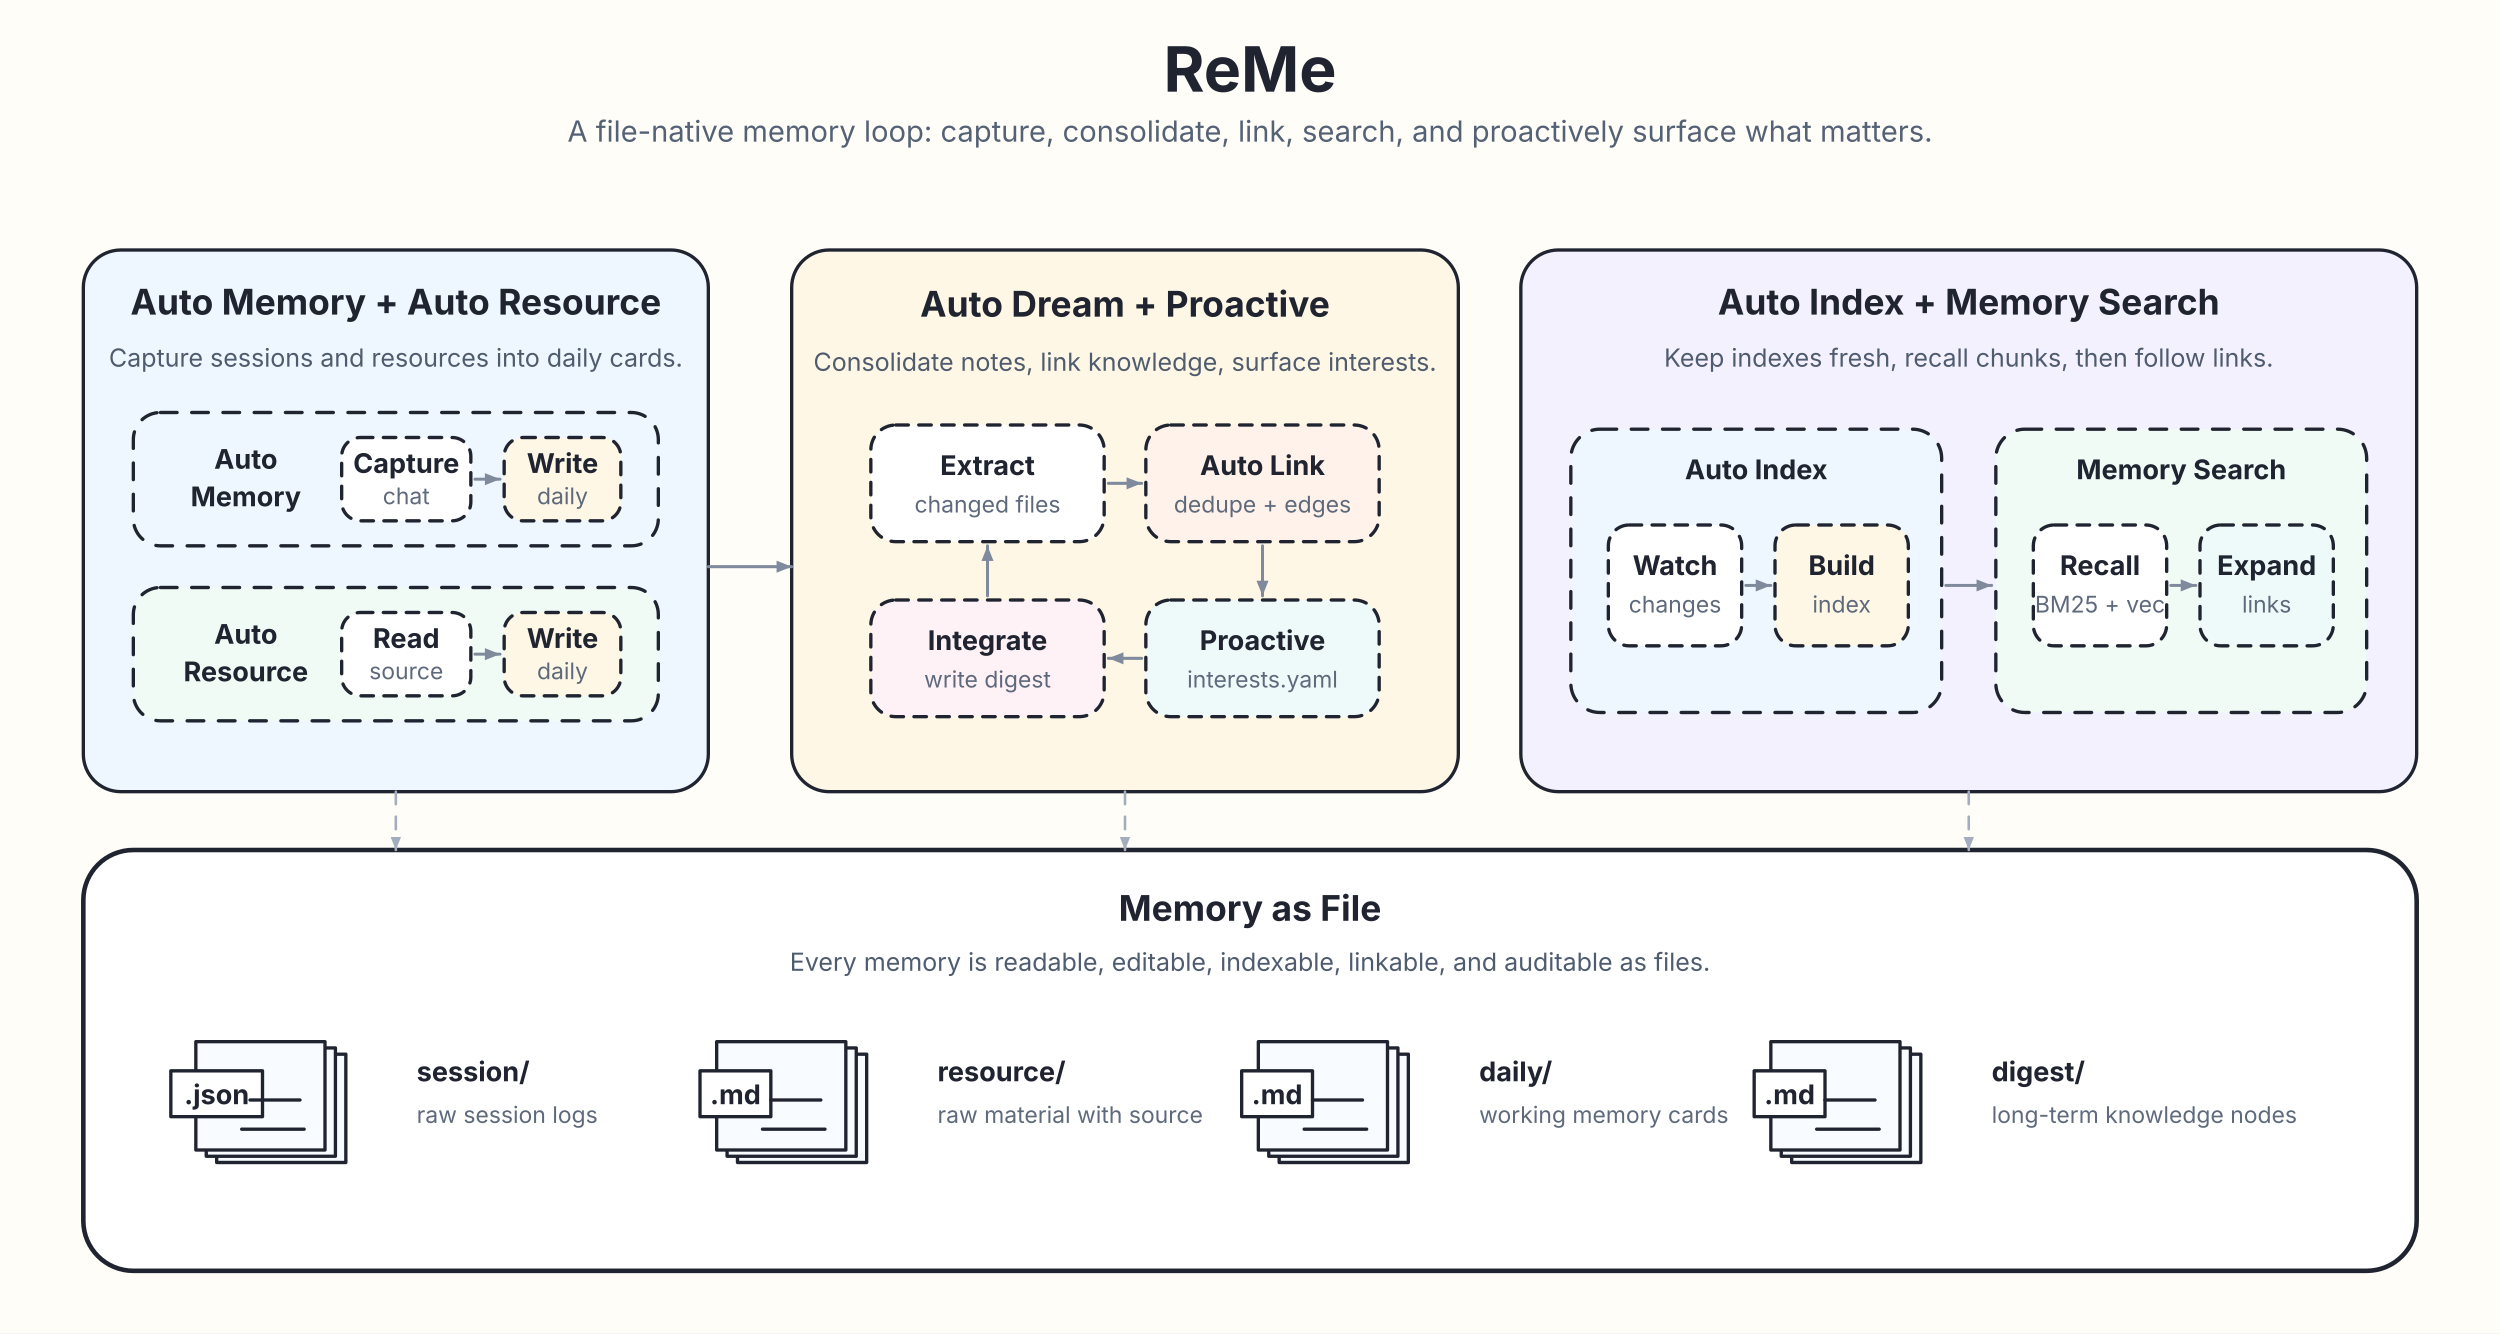
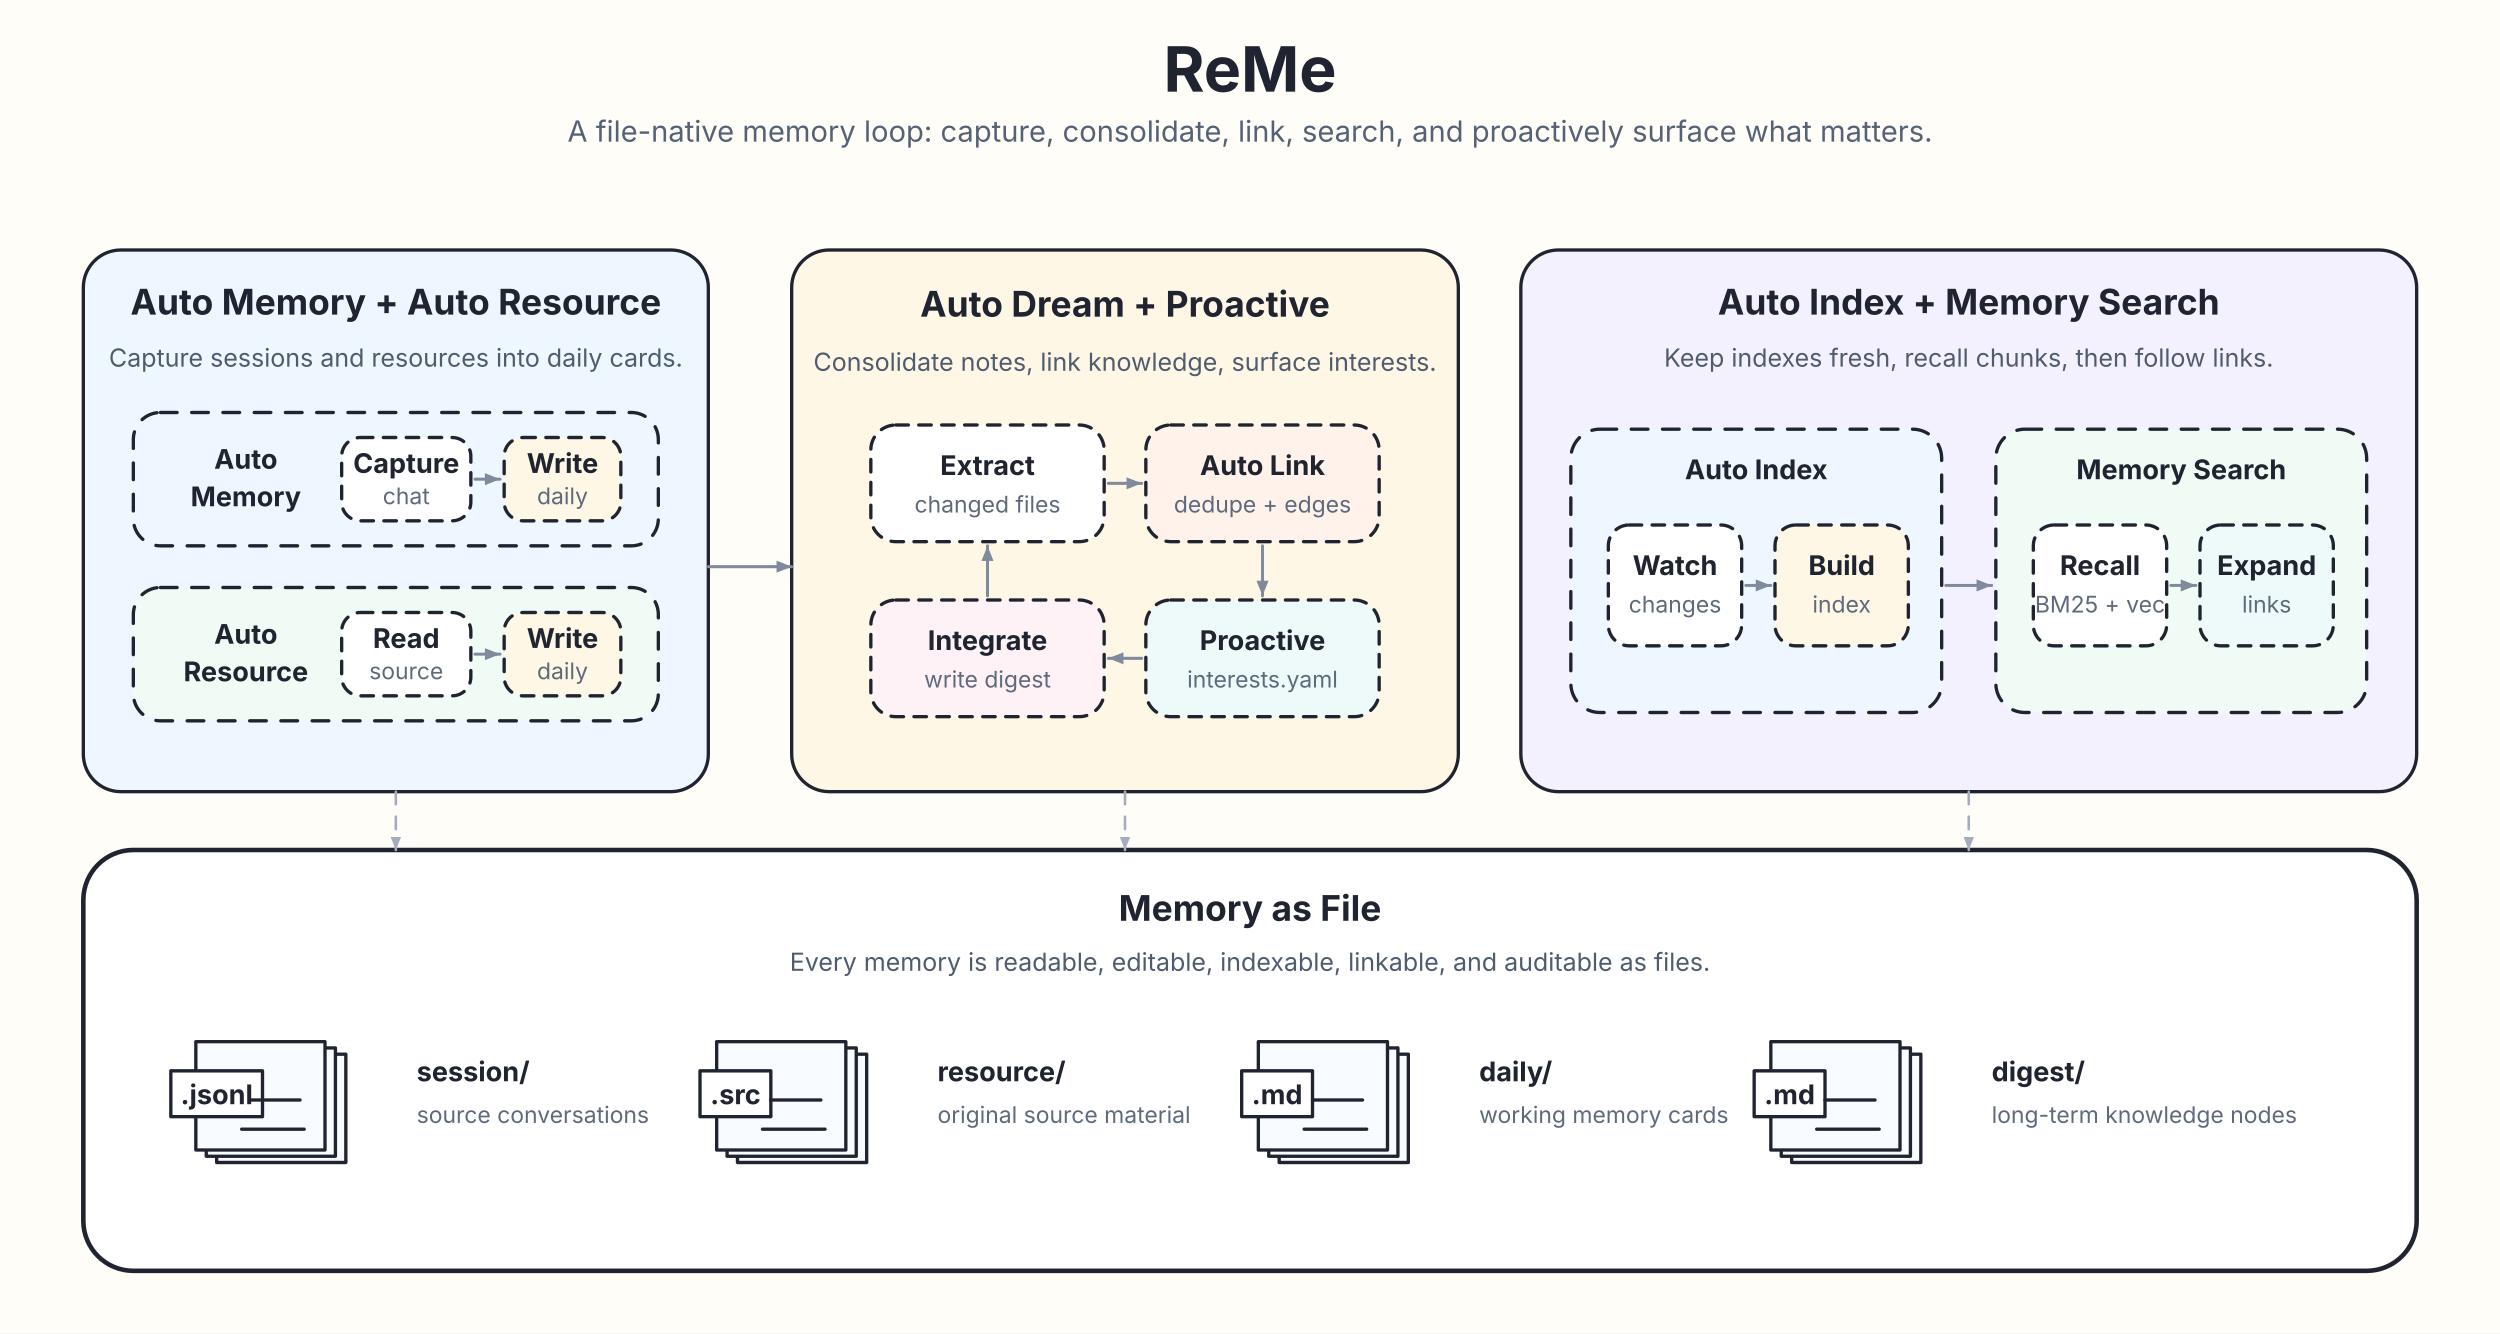
<svg xmlns="http://www.w3.org/2000/svg" width="1200" height="640" viewBox="0 0 1200 640" role="img" aria-labelledby="title desc">
  <defs>
    <style>
-       .bg { fill: #fffdf8; }
-       .ink { stroke: #1f2430; stroke-width: 2.2; stroke-linecap: round; stroke-linejoin: round; }
-       .thin { stroke-width: 1.6; }
-       .dash { stroke-dasharray: 8 7; }
-       .title { font: 700 30px "Comic Sans MS", "Bradley Hand", -apple-system, BlinkMacSystemFont, "Segoe UI", sans-serif; fill: #1f2430; }
-       .subtitle { font: 14px "Comic Sans MS", "Bradley Hand", -apple-system, BlinkMacSystemFont, "Segoe UI", sans-serif; fill: #556276; }
-       .head { font: 700 17px "Comic Sans MS", "Bradley Hand", -apple-system, BlinkMacSystemFont, "Segoe UI", sans-serif; fill: #1f2430; }
-       .label { font: 700 13px "Comic Sans MS", "Bradley Hand", -apple-system, BlinkMacSystemFont, "Segoe UI", sans-serif; fill: #1f2430; }
-       .text { font: 12px "Comic Sans MS", "Bradley Hand", -apple-system, BlinkMacSystemFont, "Segoe UI", sans-serif; fill: #4f5c6f; }
-       .tiny { font: 11px "Comic Sans MS", "Bradley Hand", -apple-system, BlinkMacSystemFont, "Segoe UI", sans-serif; fill: #5e6a7c; }
-       .box { fill: #ffffff; }
-       .blue { fill: #eef7ff; }
-       .green { fill: #f0fbf5; }
-       .yellow { fill: #fff7e5; }
-       .pink { fill: #fff2f6; }
-       .violet { fill: #f4f1ff; }
-       .mint { fill: #eefafa; }
-       .peach { fill: #fff2ea; }
-       .paper { fill: #f8fbff; }
-       .tab { fill: #ffffff; }
-       .step { stroke-dasharray: 6 5; }
-       .arrow { fill: none; stroke: #7f8b9d; stroke-width: 1.45; stroke-linecap: round; stroke-linejoin: round; marker-end: url(#arrow); }
-       .soft-arrow { fill: none; stroke: #a3adbd; stroke-width: 1.25; stroke-dasharray: 6 6; stroke-linecap: round; stroke-linejoin: round; marker-end: url(#arrow-soft); }
-     </style>
+             .bg { fill: #fffdf8; }
+             .ink { stroke: #1f2430; stroke-width: 2.2; stroke-linecap: round; stroke-linejoin: round; }
+             .thin { stroke-width: 1.6; }
+             .dash { stroke-dasharray: 8 7; }
+             .title { font: 700 30px "Comic Sans MS", "Bradley Hand", -apple-system, BlinkMacSystemFont, "Segoe UI",
+             sans-serif; fill: #1f2430; }
+             .subtitle { font: 14px "Comic Sans MS", "Bradley Hand", -apple-system, BlinkMacSystemFont, "Segoe UI",
+             sans-serif; fill: #556276; }
+             .head { font: 700 17px "Comic Sans MS", "Bradley Hand", -apple-system, BlinkMacSystemFont, "Segoe UI",
+             sans-serif; fill: #1f2430; }
+             .label { font: 700 13px "Comic Sans MS", "Bradley Hand", -apple-system, BlinkMacSystemFont, "Segoe UI",
+             sans-serif; fill: #1f2430; }
+             .text { font: 12px "Comic Sans MS", "Bradley Hand", -apple-system, BlinkMacSystemFont, "Segoe UI",
+             sans-serif; fill: #4f5c6f; }
+             .tiny { font: 11px "Comic Sans MS", "Bradley Hand", -apple-system, BlinkMacSystemFont, "Segoe UI",
+             sans-serif; fill: #5e6a7c; }
+             .box { fill: #ffffff; }
+             .blue { fill: #eef7ff; }
+             .green { fill: #f0fbf5; }
+             .yellow { fill: #fff7e5; }
+             .pink { fill: #fff2f6; }
+             .violet { fill: #f4f1ff; }
+             .mint { fill: #eefafa; }
+             .peach { fill: #fff2ea; }
+             .paper { fill: #f8fbff; }
+             .tab { fill: #ffffff; }
+             .step { stroke-dasharray: 6 5; }
+             .arrow { fill: none; stroke: #7f8b9d; stroke-width: 1.45; stroke-linecap: round; stroke-linejoin: round;
+             marker-end: url(#arrow); }
+             .soft-arrow { fill: none; stroke: #a3adbd; stroke-width: 1.25; stroke-dasharray: 6 6; stroke-linecap: round;
+             stroke-linejoin: round; marker-end: url(#arrow-soft); }
+         </style>
    <marker id="arrow" markerWidth="6" markerHeight="6" refX="5" refY="2" orient="auto" markerUnits="strokeWidth">
      <path d="M0,0 L0,4 L5,2 z" fill="#7f8b9d" />
    </marker>
    <marker id="arrow-soft" markerWidth="6" markerHeight="6" refX="5" refY="2" orient="auto" markerUnits="strokeWidth">
      <path d="M0,0 L0,4 L5,2 z" fill="#a3adbd" />
    </marker>
  </defs>
  <rect class="bg" x="0" y="0" width="1200" height="640" />
  <text class="title" x="600" y="44" text-anchor="middle">ReMe</text>
-   <text class="subtitle" x="600" y="68" text-anchor="middle">A file-native memory loop: capture, consolidate, link, search, and proactively surface what matters.</text>
+   <text class="subtitle" x="600" y="68" text-anchor="middle">A file-native memory loop: capture, consolidate, link,
+         search, and proactively surface what matters.
+     </text>
  <g transform="translate(40 120)">
    <rect class="blue ink thin" x="0" y="0" width="300" height="260" rx="18" />
    <text class="head" x="150" y="31" text-anchor="middle">Auto Memory + Auto Resource</text>
    <text class="text" x="150" y="56" text-anchor="middle">Capture sessions and resources into daily cards.</text>
    <g transform="translate(24 78)">
      <rect class="blue ink thin dash" x="0" y="0" width="252" height="64" rx="13" />
      <text class="label" x="54" y="27" text-anchor="middle">Auto</text>
      <text class="label" x="54" y="45" text-anchor="middle">Memory</text>
      <rect class="box ink thin step" x="100" y="12" width="62" height="40" rx="9" />
      <text class="label" x="131" y="29" text-anchor="middle">Capture</text>
      <text class="tiny" x="131" y="44" text-anchor="middle">chat</text>
      <rect class="yellow ink thin step" x="178" y="12" width="56" height="40" rx="9" />
      <text class="label" x="206" y="29" text-anchor="middle">Write</text>
      <text class="tiny" x="206" y="44" text-anchor="middle">daily</text>
      <path class="arrow" d="M164 32 H176" />
    </g>
    <g transform="translate(24 162)">
      <rect class="green ink thin dash" x="0" y="0" width="252" height="64" rx="13" />
      <text class="label" x="54" y="27" text-anchor="middle">Auto</text>
      <text class="label" x="54" y="45" text-anchor="middle">Resource</text>
      <rect class="box ink thin step" x="100" y="12" width="62" height="40" rx="9" />
      <text class="label" x="131" y="29" text-anchor="middle">Read</text>
      <text class="tiny" x="131" y="44" text-anchor="middle">source</text>
      <rect class="yellow ink thin step" x="178" y="12" width="56" height="40" rx="9" />
      <text class="label" x="206" y="29" text-anchor="middle">Write</text>
      <text class="tiny" x="206" y="44" text-anchor="middle">daily</text>
      <path class="arrow" d="M164 32 H176" />
    </g>
  </g>
  <g transform="translate(380 120)">
    <rect class="yellow ink thin" x="0" y="0" width="320" height="260" rx="18" />
    <text class="head" x="160" y="32" text-anchor="middle">Auto Dream + Proactive</text>
-     <text class="text" x="160" y="58" text-anchor="middle">Consolidate notes, link knowledge, surface interests.</text>
+     <text class="text" x="160" y="58" text-anchor="middle">Consolidate notes, link knowledge, surface interests.
+         </text>
    <rect class="box ink thin step" x="38" y="84" width="112" height="56" rx="12" />
    <text class="label" x="94" y="108" text-anchor="middle">Extract</text>
    <text class="tiny" x="94" y="126" text-anchor="middle">changed files</text>
    <rect class="peach ink thin step" x="170" y="84" width="112" height="56" rx="12" />
    <text class="label" x="226" y="108" text-anchor="middle">Auto Link</text>
    <text class="tiny" x="226" y="126" text-anchor="middle">dedupe + edges</text>
    <rect class="pink ink thin step" x="38" y="168" width="112" height="56" rx="12" />
    <text class="label" x="94" y="192" text-anchor="middle">Integrate</text>
    <text class="tiny" x="94" y="210" text-anchor="middle">write digest</text>
    <rect class="mint ink thin step" x="170" y="168" width="112" height="56" rx="12" />
    <text class="label" x="226" y="192" text-anchor="middle">Proactive</text>
    <text class="tiny" x="226" y="210" text-anchor="middle">interests.yaml</text>
    <path class="arrow" d="M152 112 H168" />
    <path class="arrow" d="M226 142 V166" />
    <path class="arrow" d="M168 196 H152" />
    <path class="arrow" d="M94 166 V142" />
  </g>
  <g transform="translate(730 120)">
    <rect class="violet ink thin" x="0" y="0" width="430" height="260" rx="18" />
    <text class="head" x="215" y="31" text-anchor="middle">Auto Index + Memory Search</text>
-     <text class="text" x="215" y="56" text-anchor="middle">Keep indexes fresh, recall chunks, then follow links.</text>
+     <text class="text" x="215" y="56" text-anchor="middle">Keep indexes fresh, recall chunks, then follow links.
+         </text>
    <g transform="translate(24 86)">
      <rect class="blue ink thin dash" x="0" y="0" width="178" height="136" rx="14" />
      <text class="label" x="89" y="24" text-anchor="middle">Auto Index</text>
      <rect class="box ink thin step" x="18" y="46" width="64" height="58" rx="10" />
      <text class="label" x="50" y="70" text-anchor="middle">Watch</text>
      <text class="tiny" x="50" y="88" text-anchor="middle">changes</text>
      <rect class="yellow ink thin step" x="98" y="46" width="64" height="58" rx="10" />
      <text class="label" x="130" y="70" text-anchor="middle">Build</text>
      <text class="tiny" x="130" y="88" text-anchor="middle">index</text>
      <path class="arrow" d="M84 75 H96" />
    </g>
    <g transform="translate(228 86)">
      <rect class="green ink thin dash" x="0" y="0" width="178" height="136" rx="14" />
      <text class="label" x="89" y="24" text-anchor="middle">Memory Search</text>
      <rect class="box ink thin step" x="18" y="46" width="64" height="58" rx="10" />
      <text class="label" x="50" y="70" text-anchor="middle">Recall</text>
      <text class="tiny" x="50" y="88" text-anchor="middle">BM25 + vec</text>
      <rect class="mint ink thin step" x="98" y="46" width="64" height="58" rx="10" />
      <text class="label" x="130" y="70" text-anchor="middle">Expand</text>
      <text class="tiny" x="130" y="88" text-anchor="middle">links</text>
      <path class="arrow" d="M84 75 H96" />
    </g>
    <path class="arrow" d="M204 161 H226" />
  </g>
  <path class="arrow" d="M340 272 H380" />
  <rect class="box ink" x="40" y="408" width="1120" height="202" rx="24" />
  <text class="head" x="600" y="442" text-anchor="middle">Memory as File</text>
-   <text class="text" x="600" y="466" text-anchor="middle">Every memory is readable, editable, indexable, linkable, and auditable as files.</text>
+   <text class="text" x="600" y="466" text-anchor="middle">Every memory is readable, editable, indexable, linkable, and
+         auditable as files.
+     </text>
  <g transform="translate(94 500)">
    <rect class="paper ink thin" x="10" y="6" width="62" height="52" />
    <rect class="paper ink thin" x="5" y="3" width="62" height="52" />
    <rect class="paper ink thin" x="0" y="0" width="62" height="52" />
    <rect class="tab ink thin" x="-12" y="14" width="44" height="22" />
-     <text class="label" x="10" y="30" text-anchor="middle">.json</text>
+     <text class="label" x="10" y="30" text-anchor="middle">.jsonl</text>
    <line class="ink thin" x1="26" y1="28" x2="50" y2="28" />
    <line class="ink thin" x1="22" y1="42" x2="52" y2="42" />
    <text class="label" x="106" y="19">session/</text>
-     <text class="tiny" x="106" y="39">raw session logs</text>
+     <text class="tiny" x="106" y="39">source conversations</text>
  </g>
  <g transform="translate(344 500)">
    <rect class="paper ink thin" x="10" y="6" width="62" height="52" />
    <rect class="paper ink thin" x="5" y="3" width="62" height="52" />
    <rect class="paper ink thin" x="0" y="0" width="62" height="52" />
    <rect class="tab ink thin" x="-8" y="14" width="34" height="22" />
-     <text class="label" x="9" y="30" text-anchor="middle">.md</text>
+     <text class="label" x="9" y="30" text-anchor="middle">.src</text>
    <line class="ink thin" x1="26" y1="28" x2="50" y2="28" />
    <line class="ink thin" x1="22" y1="42" x2="52" y2="42" />
    <text class="label" x="106" y="19">resource/</text>
-     <text class="tiny" x="106" y="39">raw material with source</text>
+     <text class="tiny" x="106" y="39">original source material</text>
  </g>
  <g transform="translate(604 500)">
    <rect class="paper ink thin" x="10" y="6" width="62" height="52" />
    <rect class="paper ink thin" x="5" y="3" width="62" height="52" />
    <rect class="paper ink thin" x="0" y="0" width="62" height="52" />
    <rect class="tab ink thin" x="-8" y="14" width="34" height="22" />
    <text class="label" x="9" y="30" text-anchor="middle">.md</text>
    <line class="ink thin" x1="26" y1="28" x2="50" y2="28" />
    <line class="ink thin" x1="22" y1="42" x2="52" y2="42" />
    <text class="label" x="106" y="19">daily/</text>
    <text class="tiny" x="106" y="39">working memory cards</text>
  </g>
  <g transform="translate(850 500)">
    <rect class="paper ink thin" x="10" y="6" width="62" height="52" />
    <rect class="paper ink thin" x="5" y="3" width="62" height="52" />
    <rect class="paper ink thin" x="0" y="0" width="62" height="52" />
    <rect class="tab ink thin" x="-8" y="14" width="34" height="22" />
    <text class="label" x="9" y="30" text-anchor="middle">.md</text>
    <line class="ink thin" x1="26" y1="28" x2="50" y2="28" />
    <line class="ink thin" x1="22" y1="42" x2="52" y2="42" />
    <text class="label" x="106" y="19">digest/</text>
    <text class="tiny" x="106" y="39">long-term knowledge nodes</text>
  </g>
  <path class="soft-arrow" d="M190 380 V408" />
  <path class="soft-arrow" d="M540 380 V408" />
  <path class="soft-arrow" d="M945 380 V408" />
</svg>
